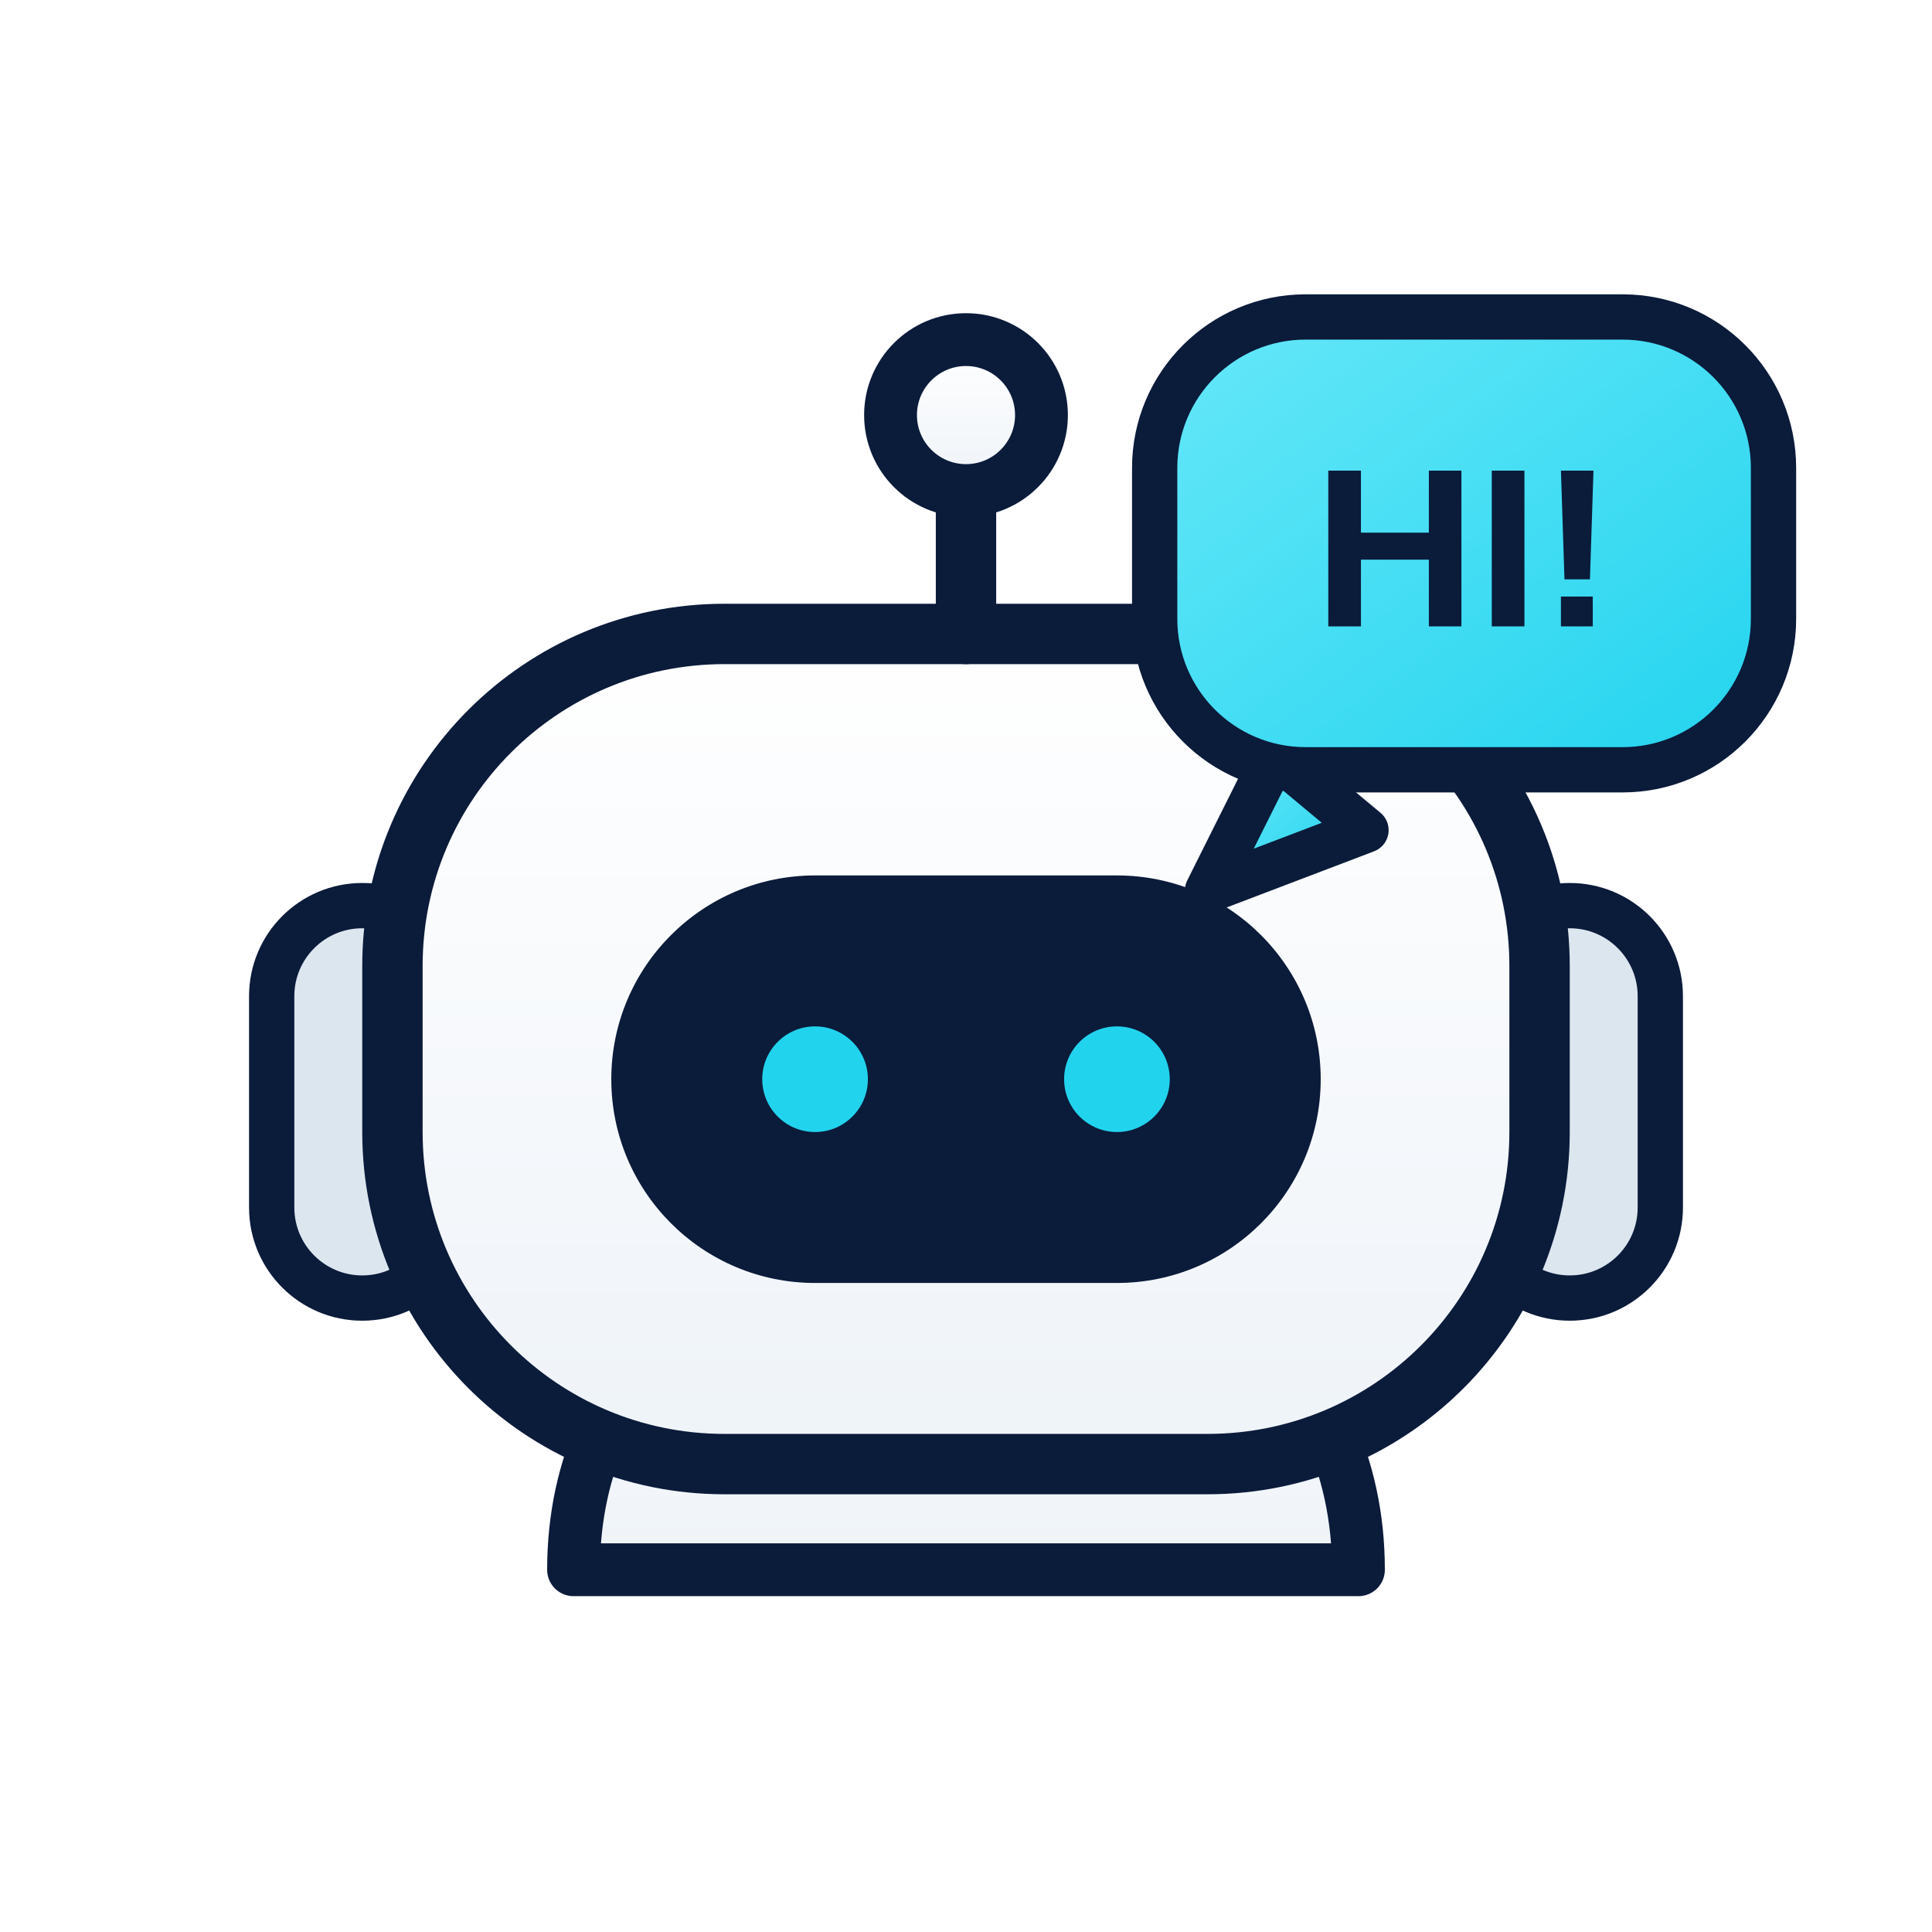
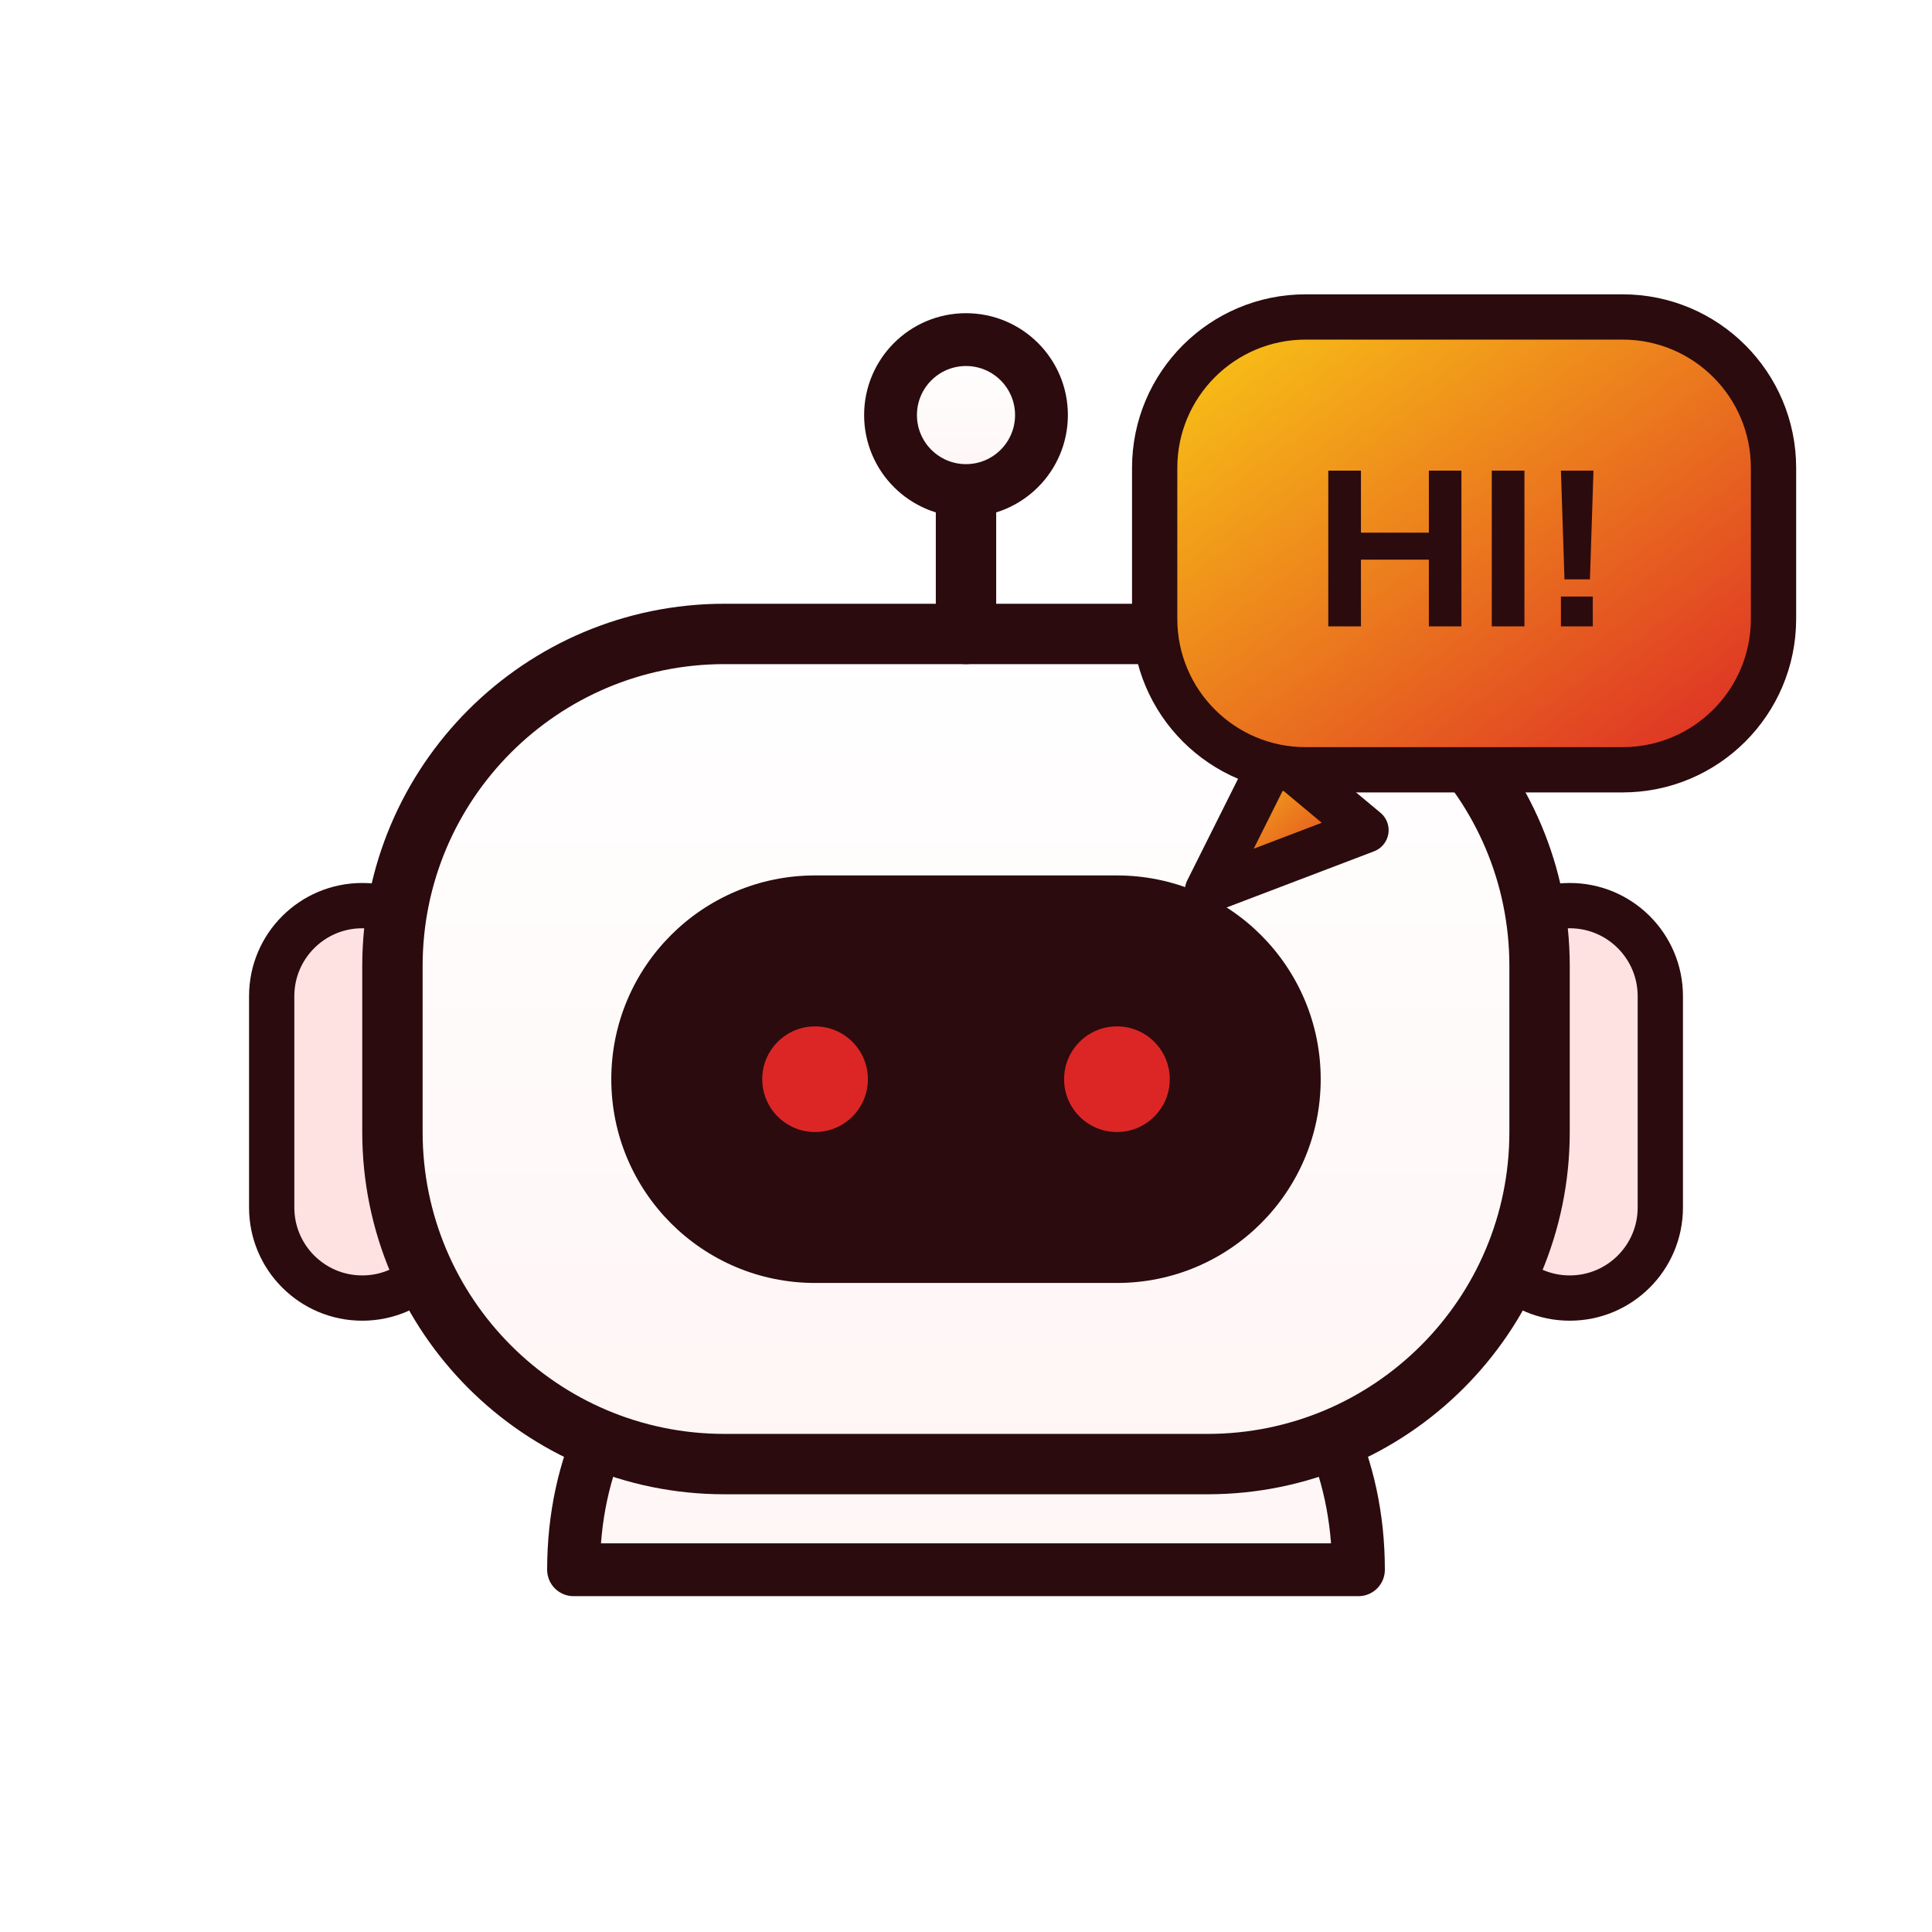
<svg xmlns="http://www.w3.org/2000/svg" viewBox="0 0 256 256" role="img" aria-label="Chatbot">
  <defs>
    <linearGradient id="botWhite" x1="0" y1="0" x2="0" y2="1">
      <stop offset="0" stop-color="#FFFFFF" />
-       <stop offset="1" stop-color="#EEF3F8" />
+       <stop offset="1" stop-color="#FFF5F5" />
    </linearGradient>
    <linearGradient id="botBubble" x1="0" y1="0" x2="1" y2="1">
-       <stop offset="0" stop-color="#67E8F9" />
-       <stop offset="1" stop-color="#22D3EE" />
+       <stop offset="0" stop-color="#FACC15" />
+       <stop offset="1" stop-color="#DC2626" />
    </linearGradient>
  </defs>
-   <path d="M76 208c0-28 23-46 52-46s52 18 52 46z" fill="url(#botWhite)" stroke="#0B1B3A" stroke-width="7" stroke-linejoin="round" />
-   <rect x="36" y="120" width="24" height="52" rx="12" fill="#DCE6EF" stroke="#0B1B3A" stroke-width="6" />
-   <rect x="196" y="120" width="24" height="52" rx="12" fill="#DCE6EF" stroke="#0B1B3A" stroke-width="6" />
-   <rect x="52" y="84" width="152" height="110" rx="44" fill="url(#botWhite)" stroke="#0B1B3A" stroke-width="8" />
-   <rect x="81" y="116" width="94" height="54" rx="27" fill="#0B1B3A" />
-   <circle cx="108" cy="143" r="7" fill="#22D3EE" />
-   <circle cx="148" cy="143" r="7" fill="#22D3EE" />
-   <path d="M128 84V66" stroke="#0B1B3A" stroke-width="8" stroke-linecap="round" />
-   <circle cx="128" cy="55" r="10" fill="url(#botWhite)" stroke="#0B1B3A" stroke-width="7" />
-   <path d="M169 100l-9 18 21-8z" fill="url(#botBubble)" stroke="#0B1B3A" stroke-width="6" stroke-linejoin="round" />
-   <rect x="153" y="42" width="82" height="60" rx="20" fill="url(#botBubble)" stroke="#0B1B3A" stroke-width="6" />
-   <text x="194" y="83" text-anchor="middle" font-family="Arial, Helvetica, sans-serif" font-size="30" font-weight="900" fill="#0B1B3A">HI!</text>
+   <path d="M76 208c0-28 23-46 52-46s52 18 52 46z" fill="url(#botWhite)" stroke="#2B0B0E" stroke-width="7" stroke-linejoin="round" />
+   <rect x="36" y="120" width="24" height="52" rx="12" fill="#FEE2E2" stroke="#2B0B0E" stroke-width="6" />
+   <rect x="196" y="120" width="24" height="52" rx="12" fill="#FEE2E2" stroke="#2B0B0E" stroke-width="6" />
+   <rect x="52" y="84" width="152" height="110" rx="44" fill="url(#botWhite)" stroke="#2B0B0E" stroke-width="8" />
+   <rect x="81" y="116" width="94" height="54" rx="27" fill="#2B0B0E" />
+   <circle cx="108" cy="143" r="7" fill="#DC2626" />
+   <circle cx="148" cy="143" r="7" fill="#DC2626" />
+   <path d="M128 84V66" stroke="#2B0B0E" stroke-width="8" stroke-linecap="round" />
+   <circle cx="128" cy="55" r="10" fill="url(#botWhite)" stroke="#2B0B0E" stroke-width="7" />
+   <path d="M169 100l-9 18 21-8z" fill="url(#botBubble)" stroke="#2B0B0E" stroke-width="6" stroke-linejoin="round" />
+   <rect x="153" y="42" width="82" height="60" rx="20" fill="url(#botBubble)" stroke="#2B0B0E" stroke-width="6" />
+   <text x="194" y="83" text-anchor="middle" font-family="Arial, Helvetica, sans-serif" font-size="30" font-weight="900" fill="#2B0B0E">HI!</text>
</svg>
